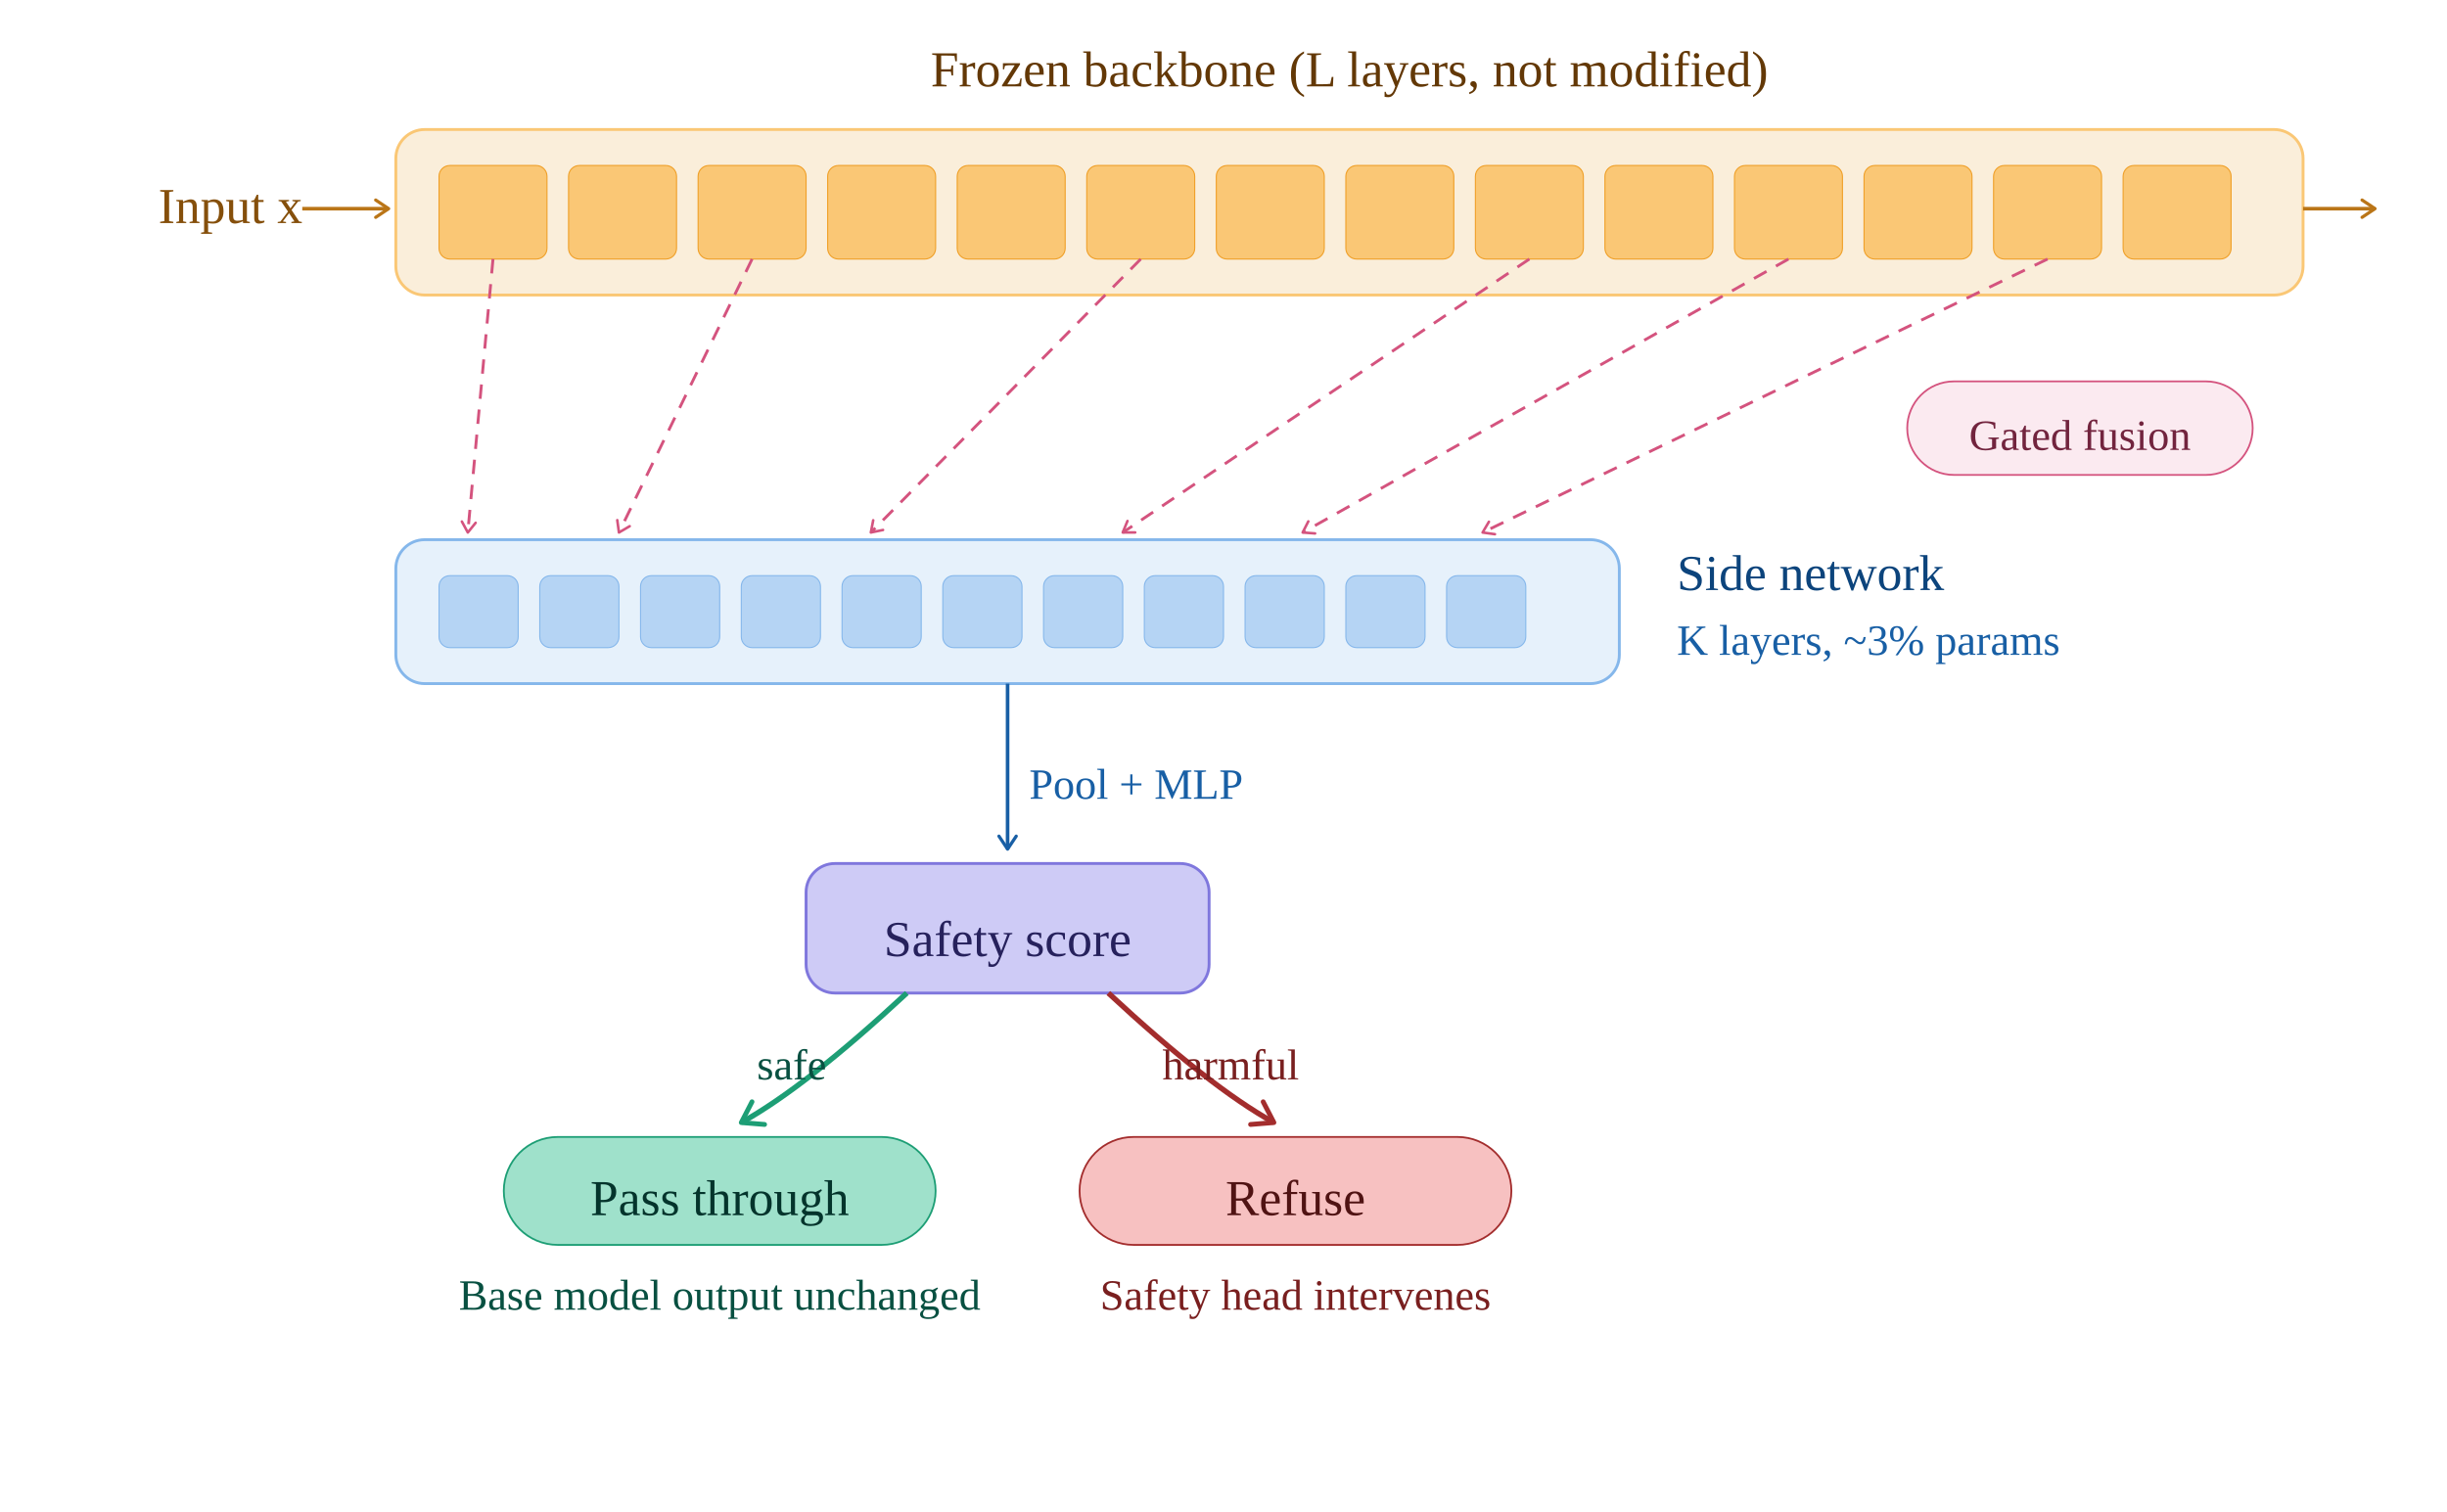
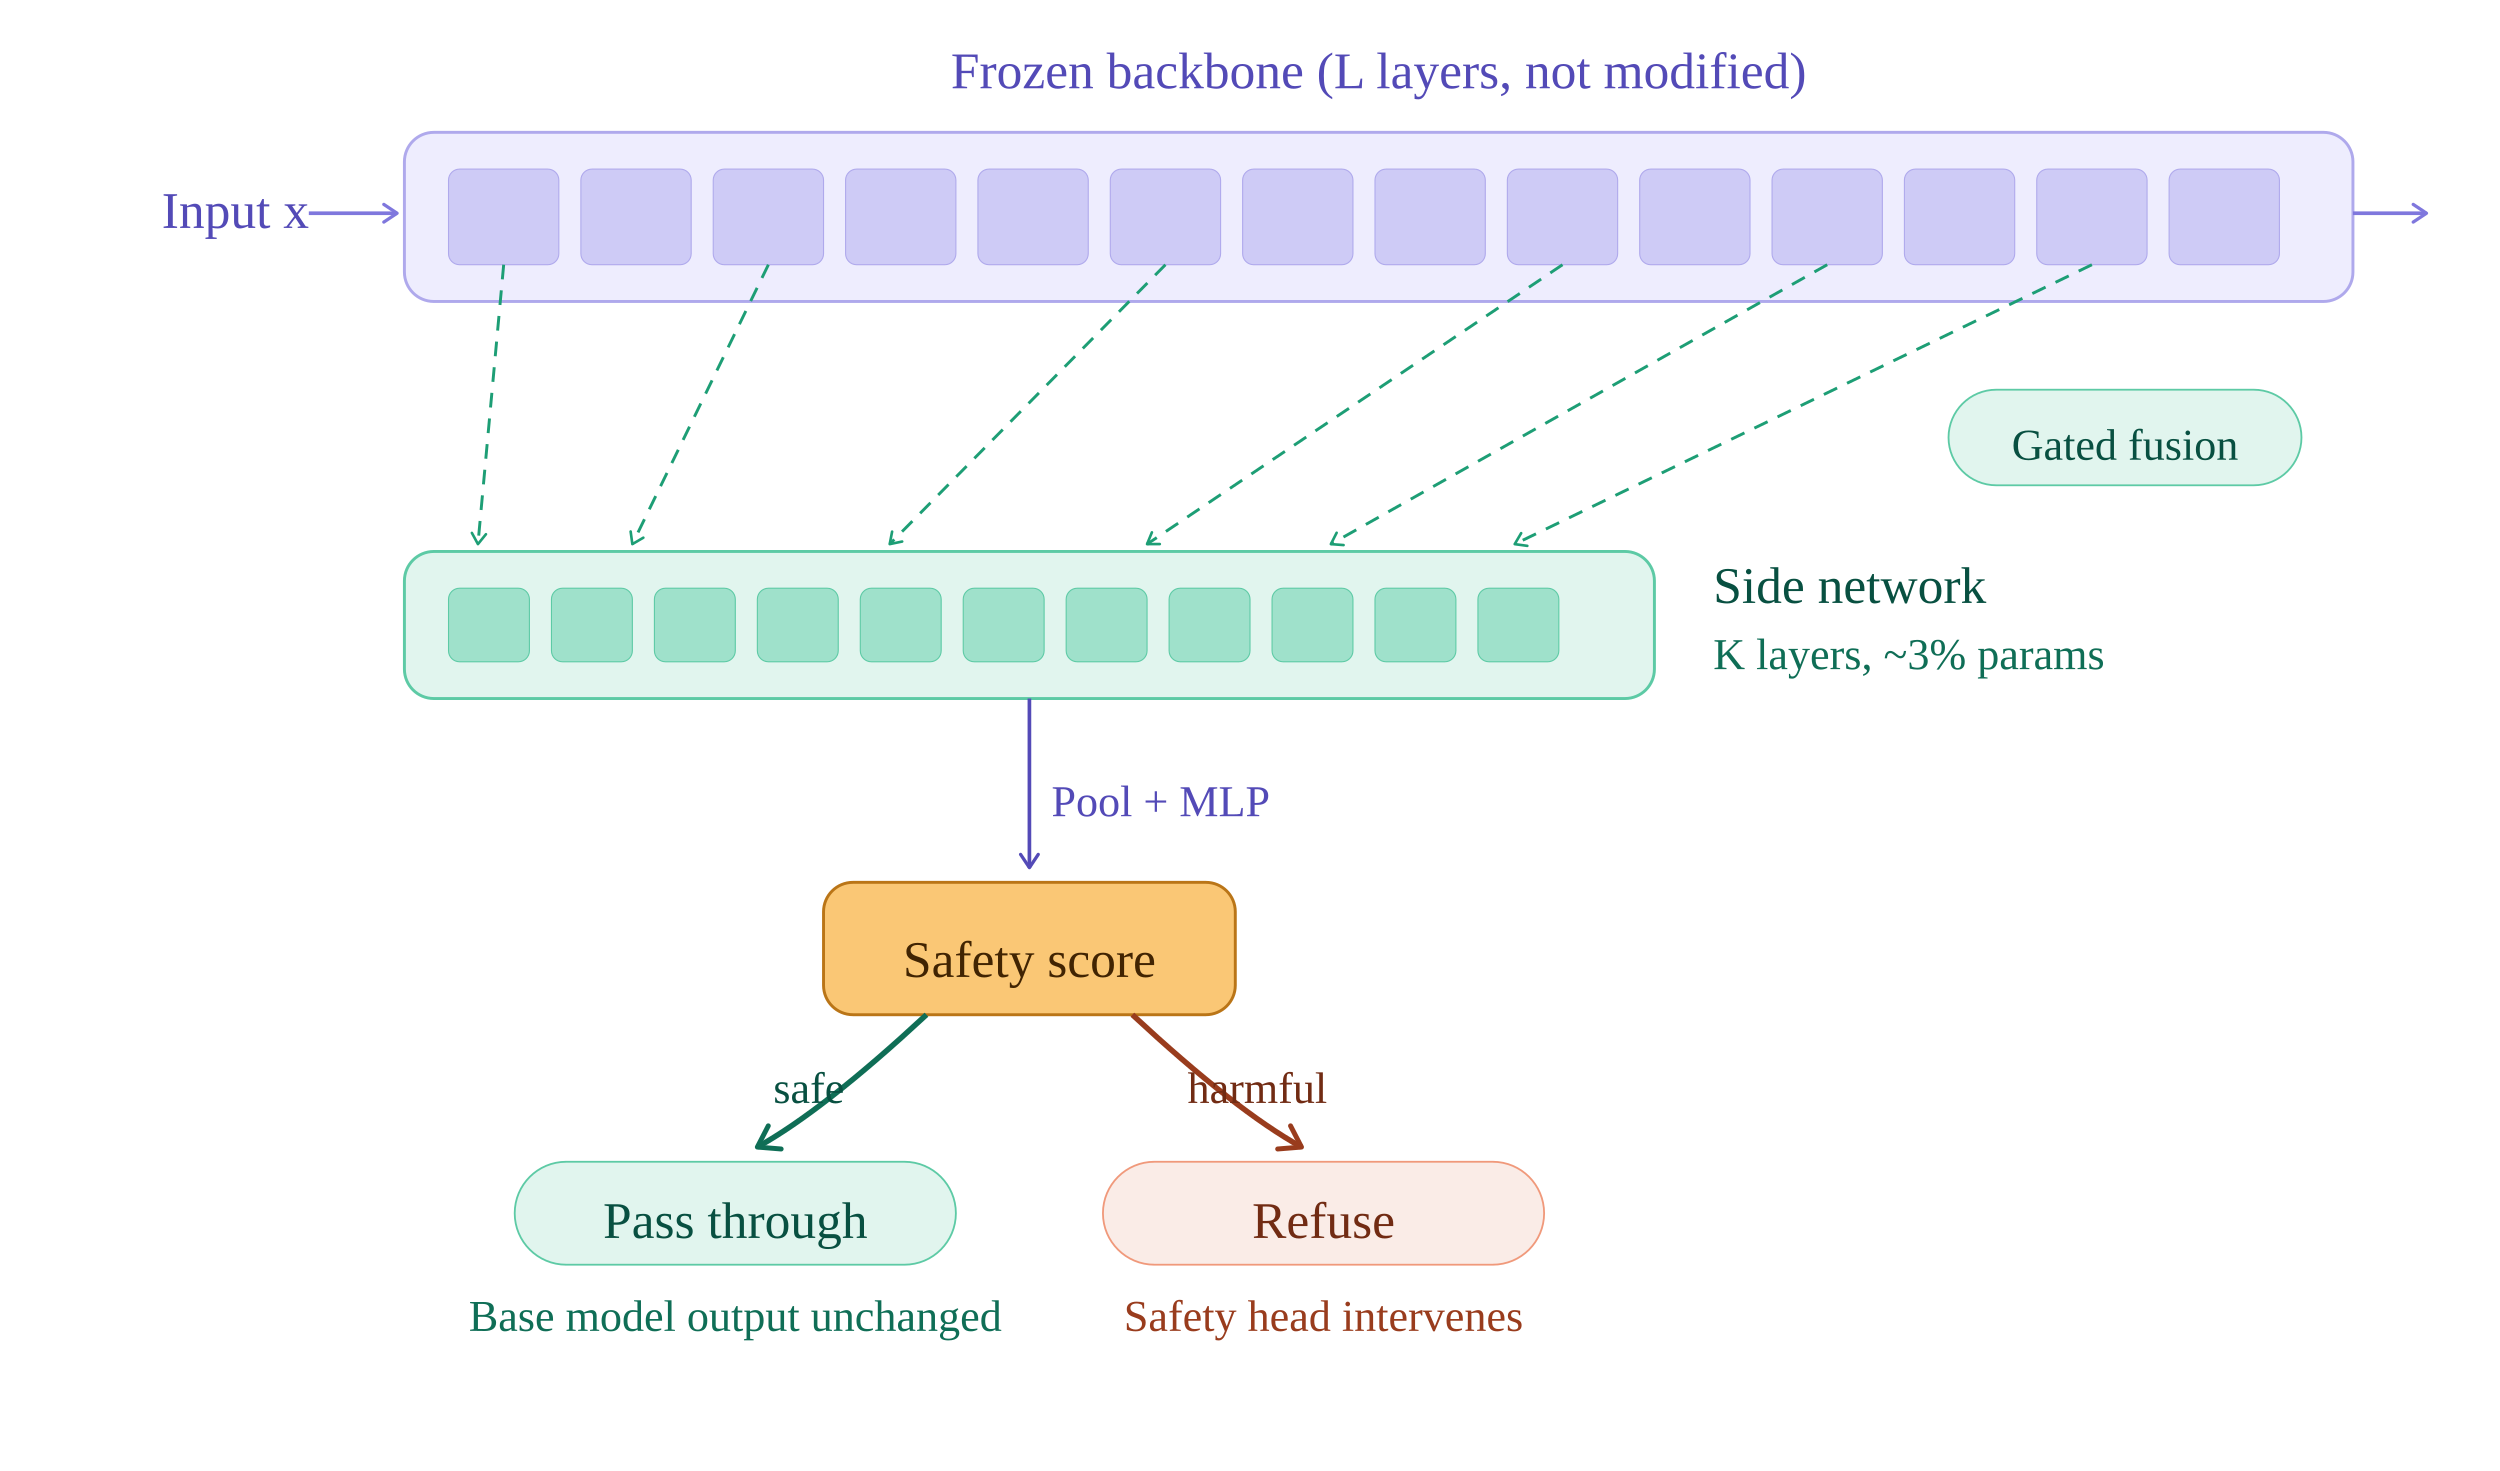
- <svg xmlns="http://www.w3.org/2000/svg" width="100%" viewBox="0 0 680 420">
+ <svg xmlns="http://www.w3.org/2000/svg" width="100%" viewBox="0 0 680 400">
  <style>
    text { font-family: 'Times New Roman', 'DejaVu Serif', serif; }
    .th { font-size: 14px; font-weight: 500; }
    .ts { font-size: 12px; font-weight: 400; }
    .t  { font-size: 14px; font-weight: 400; }
  </style>
  <defs>
    <marker id="arrow" viewBox="0 0 10 10" refX="8" refY="5" markerWidth="6" markerHeight="6" orient="auto-start-reverse">
      <path d="M2 1L8 5L2 9" fill="none" stroke="context-stroke" stroke-width="1.5" stroke-linecap="round" stroke-linejoin="round" />
    </marker>
  </defs>
-   <text class="th" x="375" y="24" text-anchor="middle" fill="#633806">Frozen backbone (L layers, not modified)</text>
-   <text class="t" x="44" y="62" text-anchor="start" fill="#854F0B">Input x</text>
-   <line x1="84" y1="58" x2="108" y2="58" stroke="#BA7517" stroke-width="1" marker-end="url(#arrow)" />
-   <rect x="110" y="36" width="530" height="46" rx="8" fill="#FAEEDA" stroke="#FAC775" stroke-width="0.8" />
-   <rect x="122" y="46" width="30" height="26" rx="3" fill="#FAC775" stroke="#EF9F27" stroke-width="0.3" />
-   <rect x="158" y="46" width="30" height="26" rx="3" fill="#FAC775" stroke="#EF9F27" stroke-width="0.3" />
-   <rect x="194" y="46" width="30" height="26" rx="3" fill="#FAC775" stroke="#EF9F27" stroke-width="0.3" />
-   <rect x="230" y="46" width="30" height="26" rx="3" fill="#FAC775" stroke="#EF9F27" stroke-width="0.3" />
-   <rect x="266" y="46" width="30" height="26" rx="3" fill="#FAC775" stroke="#EF9F27" stroke-width="0.3" />
-   <rect x="302" y="46" width="30" height="26" rx="3" fill="#FAC775" stroke="#EF9F27" stroke-width="0.3" />
-   <rect x="338" y="46" width="30" height="26" rx="3" fill="#FAC775" stroke="#EF9F27" stroke-width="0.3" />
-   <rect x="374" y="46" width="30" height="26" rx="3" fill="#FAC775" stroke="#EF9F27" stroke-width="0.3" />
-   <rect x="410" y="46" width="30" height="26" rx="3" fill="#FAC775" stroke="#EF9F27" stroke-width="0.3" />
-   <rect x="446" y="46" width="30" height="26" rx="3" fill="#FAC775" stroke="#EF9F27" stroke-width="0.3" />
-   <rect x="482" y="46" width="30" height="26" rx="3" fill="#FAC775" stroke="#EF9F27" stroke-width="0.3" />
-   <rect x="518" y="46" width="30" height="26" rx="3" fill="#FAC775" stroke="#EF9F27" stroke-width="0.3" />
-   <rect x="554" y="46" width="30" height="26" rx="3" fill="#FAC775" stroke="#EF9F27" stroke-width="0.3" />
-   <rect x="590" y="46" width="30" height="26" rx="3" fill="#FAC775" stroke="#EF9F27" stroke-width="0.3" />
-   <line x1="640" y1="58" x2="660" y2="58" stroke="#BA7517" stroke-width="1" marker-end="url(#arrow)" />
-   <line x1="137" y1="72" x2="130" y2="148" stroke="#D4537E" stroke-width="0.8" stroke-dasharray="4 3" marker-end="url(#arrow)" />
-   <line x1="209" y1="72" x2="172" y2="148" stroke="#D4537E" stroke-width="0.8" stroke-dasharray="4 3" marker-end="url(#arrow)" />
-   <line x1="317" y1="72" x2="242" y2="148" stroke="#D4537E" stroke-width="0.8" stroke-dasharray="4 3" marker-end="url(#arrow)" />
-   <line x1="425" y1="72" x2="312" y2="148" stroke="#D4537E" stroke-width="0.8" stroke-dasharray="4 3" marker-end="url(#arrow)" />
-   <line x1="497" y1="72" x2="362" y2="148" stroke="#D4537E" stroke-width="0.8" stroke-dasharray="4 3" marker-end="url(#arrow)" />
-   <line x1="569" y1="72" x2="412" y2="148" stroke="#D4537E" stroke-width="0.8" stroke-dasharray="4 3" marker-end="url(#arrow)" />
-   <rect x="110" y="150" width="340" height="40" rx="8" fill="#E6F1FB" stroke="#85B7EB" stroke-width="0.8" />
-   <rect x="122" y="160" width="22" height="20" rx="3" fill="#B5D4F4" stroke="#85B7EB" stroke-width="0.3" />
-   <rect x="150" y="160" width="22" height="20" rx="3" fill="#B5D4F4" stroke="#85B7EB" stroke-width="0.3" />
-   <rect x="178" y="160" width="22" height="20" rx="3" fill="#B5D4F4" stroke="#85B7EB" stroke-width="0.3" />
-   <rect x="206" y="160" width="22" height="20" rx="3" fill="#B5D4F4" stroke="#85B7EB" stroke-width="0.3" />
-   <rect x="234" y="160" width="22" height="20" rx="3" fill="#B5D4F4" stroke="#85B7EB" stroke-width="0.3" />
-   <rect x="262" y="160" width="22" height="20" rx="3" fill="#B5D4F4" stroke="#85B7EB" stroke-width="0.3" />
-   <rect x="290" y="160" width="22" height="20" rx="3" fill="#B5D4F4" stroke="#85B7EB" stroke-width="0.3" />
-   <rect x="318" y="160" width="22" height="20" rx="3" fill="#B5D4F4" stroke="#85B7EB" stroke-width="0.3" />
-   <rect x="346" y="160" width="22" height="20" rx="3" fill="#B5D4F4" stroke="#85B7EB" stroke-width="0.3" />
-   <rect x="374" y="160" width="22" height="20" rx="3" fill="#B5D4F4" stroke="#85B7EB" stroke-width="0.3" />
-   <rect x="402" y="160" width="22" height="20" rx="3" fill="#B5D4F4" stroke="#85B7EB" stroke-width="0.3" />
-   <text class="th" x="466" y="164" text-anchor="start" fill="#0C447C">Side network</text>
-   <text class="ts" x="466" y="182" text-anchor="start" fill="#185FA5">K layers, ~3% params</text>
-   <rect x="530" y="106" width="96" height="26" rx="13" fill="#FBEAF0" stroke="#D4537E" stroke-width="0.5" />
-   <text class="ts" x="578" y="121" text-anchor="middle" dominant-baseline="central" fill="#72243E">Gated fusion</text>
-   <line x1="280" y1="190" x2="280" y2="236" stroke="#185FA5" stroke-width="1" marker-end="url(#arrow)" />
-   <text class="ts" x="286" y="222" text-anchor="start" fill="#185FA5">Pool + MLP</text>
-   <rect x="224" y="240" width="112" height="36" rx="8" fill="#CECBF6" stroke="#7F77DD" stroke-width="0.8" />
-   <text class="th" x="280" y="261" text-anchor="middle" dominant-baseline="central" fill="#26215C">Safety score</text>
-   <path d="M252 276 Q224 302 206 312" fill="none" stroke="#1D9E75" stroke-width="1.5" marker-end="url(#arrow)" />
-   <path d="M308 276 Q336 302 354 312" fill="none" stroke="#A32D2D" stroke-width="1.5" marker-end="url(#arrow)" />
+   <text class="th" x="375" y="24" text-anchor="middle" fill="#534AB7">Frozen backbone (L layers, not modified)</text>
+   <text class="t" x="44" y="62" text-anchor="start" fill="#534AB7">Input x</text>
+   <line x1="84" y1="58" x2="108" y2="58" stroke="#7F77DD" stroke-width="1" marker-end="url(#arrow)" />
+   <rect x="110" y="36" width="530" height="46" rx="8" fill="#EEEDFE" stroke="#AFA9EC" stroke-width="0.8" />
+   <rect x="122" y="46" width="30" height="26" rx="3" fill="#CECBF6" stroke="#AFA9EC" stroke-width="0.3" />
+   <rect x="158" y="46" width="30" height="26" rx="3" fill="#CECBF6" stroke="#AFA9EC" stroke-width="0.3" />
+   <rect x="194" y="46" width="30" height="26" rx="3" fill="#CECBF6" stroke="#AFA9EC" stroke-width="0.3" />
+   <rect x="230" y="46" width="30" height="26" rx="3" fill="#CECBF6" stroke="#AFA9EC" stroke-width="0.3" />
+   <rect x="266" y="46" width="30" height="26" rx="3" fill="#CECBF6" stroke="#AFA9EC" stroke-width="0.3" />
+   <rect x="302" y="46" width="30" height="26" rx="3" fill="#CECBF6" stroke="#AFA9EC" stroke-width="0.3" />
+   <rect x="338" y="46" width="30" height="26" rx="3" fill="#CECBF6" stroke="#AFA9EC" stroke-width="0.3" />
+   <rect x="374" y="46" width="30" height="26" rx="3" fill="#CECBF6" stroke="#AFA9EC" stroke-width="0.3" />
+   <rect x="410" y="46" width="30" height="26" rx="3" fill="#CECBF6" stroke="#AFA9EC" stroke-width="0.3" />
+   <rect x="446" y="46" width="30" height="26" rx="3" fill="#CECBF6" stroke="#AFA9EC" stroke-width="0.3" />
+   <rect x="482" y="46" width="30" height="26" rx="3" fill="#CECBF6" stroke="#AFA9EC" stroke-width="0.3" />
+   <rect x="518" y="46" width="30" height="26" rx="3" fill="#CECBF6" stroke="#AFA9EC" stroke-width="0.3" />
+   <rect x="554" y="46" width="30" height="26" rx="3" fill="#CECBF6" stroke="#AFA9EC" stroke-width="0.3" />
+   <rect x="590" y="46" width="30" height="26" rx="3" fill="#CECBF6" stroke="#AFA9EC" stroke-width="0.3" />
+   <line x1="640" y1="58" x2="660" y2="58" stroke="#7F77DD" stroke-width="1" marker-end="url(#arrow)" />
+   <line x1="137" y1="72" x2="130" y2="148" stroke="#1D9E75" stroke-width="0.8" stroke-dasharray="4 3" marker-end="url(#arrow)" />
+   <line x1="209" y1="72" x2="172" y2="148" stroke="#1D9E75" stroke-width="0.8" stroke-dasharray="4 3" marker-end="url(#arrow)" />
+   <line x1="317" y1="72" x2="242" y2="148" stroke="#1D9E75" stroke-width="0.8" stroke-dasharray="4 3" marker-end="url(#arrow)" />
+   <line x1="425" y1="72" x2="312" y2="148" stroke="#1D9E75" stroke-width="0.8" stroke-dasharray="4 3" marker-end="url(#arrow)" />
+   <line x1="497" y1="72" x2="362" y2="148" stroke="#1D9E75" stroke-width="0.8" stroke-dasharray="4 3" marker-end="url(#arrow)" />
+   <line x1="569" y1="72" x2="412" y2="148" stroke="#1D9E75" stroke-width="0.8" stroke-dasharray="4 3" marker-end="url(#arrow)" />
+   <rect x="110" y="150" width="340" height="40" rx="8" fill="#E1F5EE" stroke="#5DCAA5" stroke-width="0.8" />
+   <rect x="122" y="160" width="22" height="20" rx="3" fill="#9FE1CB" stroke="#5DCAA5" stroke-width="0.3" />
+   <rect x="150" y="160" width="22" height="20" rx="3" fill="#9FE1CB" stroke="#5DCAA5" stroke-width="0.3" />
+   <rect x="178" y="160" width="22" height="20" rx="3" fill="#9FE1CB" stroke="#5DCAA5" stroke-width="0.3" />
+   <rect x="206" y="160" width="22" height="20" rx="3" fill="#9FE1CB" stroke="#5DCAA5" stroke-width="0.3" />
+   <rect x="234" y="160" width="22" height="20" rx="3" fill="#9FE1CB" stroke="#5DCAA5" stroke-width="0.3" />
+   <rect x="262" y="160" width="22" height="20" rx="3" fill="#9FE1CB" stroke="#5DCAA5" stroke-width="0.3" />
+   <rect x="290" y="160" width="22" height="20" rx="3" fill="#9FE1CB" stroke="#5DCAA5" stroke-width="0.3" />
+   <rect x="318" y="160" width="22" height="20" rx="3" fill="#9FE1CB" stroke="#5DCAA5" stroke-width="0.3" />
+   <rect x="346" y="160" width="22" height="20" rx="3" fill="#9FE1CB" stroke="#5DCAA5" stroke-width="0.3" />
+   <rect x="374" y="160" width="22" height="20" rx="3" fill="#9FE1CB" stroke="#5DCAA5" stroke-width="0.3" />
+   <rect x="402" y="160" width="22" height="20" rx="3" fill="#9FE1CB" stroke="#5DCAA5" stroke-width="0.3" />
+   <text class="th" x="466" y="164" text-anchor="start" fill="#085041">Side network</text>
+   <text class="ts" x="466" y="182" text-anchor="start" fill="#0F6E56">K layers, ~3% params</text>
+   <rect x="530" y="106" width="96" height="26" rx="13" fill="#E1F5EE" stroke="#5DCAA5" stroke-width="0.5" />
+   <text class="ts" x="578" y="121" text-anchor="middle" dominant-baseline="central" fill="#085041">Gated fusion</text>
+   <line x1="280" y1="190" x2="280" y2="236" stroke="#534AB7" stroke-width="1" marker-end="url(#arrow)" />
+   <text class="ts" x="286" y="222" text-anchor="start" fill="#534AB7">Pool + MLP</text>
+   <rect x="224" y="240" width="112" height="36" rx="8" fill="#FAC775" stroke="#BA7517" stroke-width="0.8" />
+   <text class="th" x="280" y="261" text-anchor="middle" dominant-baseline="central" fill="#412402">Safety score</text>
+   <path d="M252 276 Q224 302 206 312" fill="none" stroke="#0F6E56" stroke-width="1.5" marker-end="url(#arrow)" />
+   <path d="M308 276 Q336 302 354 312" fill="none" stroke="#993C1D" stroke-width="1.5" marker-end="url(#arrow)" />
  <text class="ts" x="220" y="300" text-anchor="middle" fill="#085041">safe</text>
-   <text class="ts" x="342" y="300" text-anchor="middle" fill="#791F1F">harmful</text>
-   <rect x="140" y="316" width="120" height="30" rx="15" fill="#9FE1CB" stroke="#1D9E75" stroke-width="0.5" />
-   <text class="th" x="200" y="333" text-anchor="middle" dominant-baseline="central" fill="#04342C">Pass through</text>
-   <rect x="300" y="316" width="120" height="30" rx="15" fill="#F7C1C1" stroke="#A32D2D" stroke-width="0.5" />
-   <text class="th" x="360" y="333" text-anchor="middle" dominant-baseline="central" fill="#501313">Refuse</text>
-   <text class="ts" x="200" y="364" text-anchor="middle" fill="#085041">Base model output unchanged</text>
-   <text class="ts" x="360" y="364" text-anchor="middle" fill="#791F1F">Safety head intervenes</text>
+   <text class="ts" x="342" y="300" text-anchor="middle" fill="#712B13">harmful</text>
+   <rect x="140" y="316" width="120" height="28" rx="14" fill="#E1F5EE" stroke="#5DCAA5" stroke-width="0.5" />
+   <text class="th" x="200" y="332" text-anchor="middle" dominant-baseline="central" fill="#085041">Pass through</text>
+   <rect x="300" y="316" width="120" height="28" rx="14" fill="#FAECE7" stroke="#F0997B" stroke-width="0.5" />
+   <text class="th" x="360" y="332" text-anchor="middle" dominant-baseline="central" fill="#712B13">Refuse</text>
+   <text class="ts" x="200" y="362" text-anchor="middle" fill="#0F6E56">Base model output unchanged</text>
+   <text class="ts" x="360" y="362" text-anchor="middle" fill="#993C1D">Safety head intervenes</text>
</svg>
